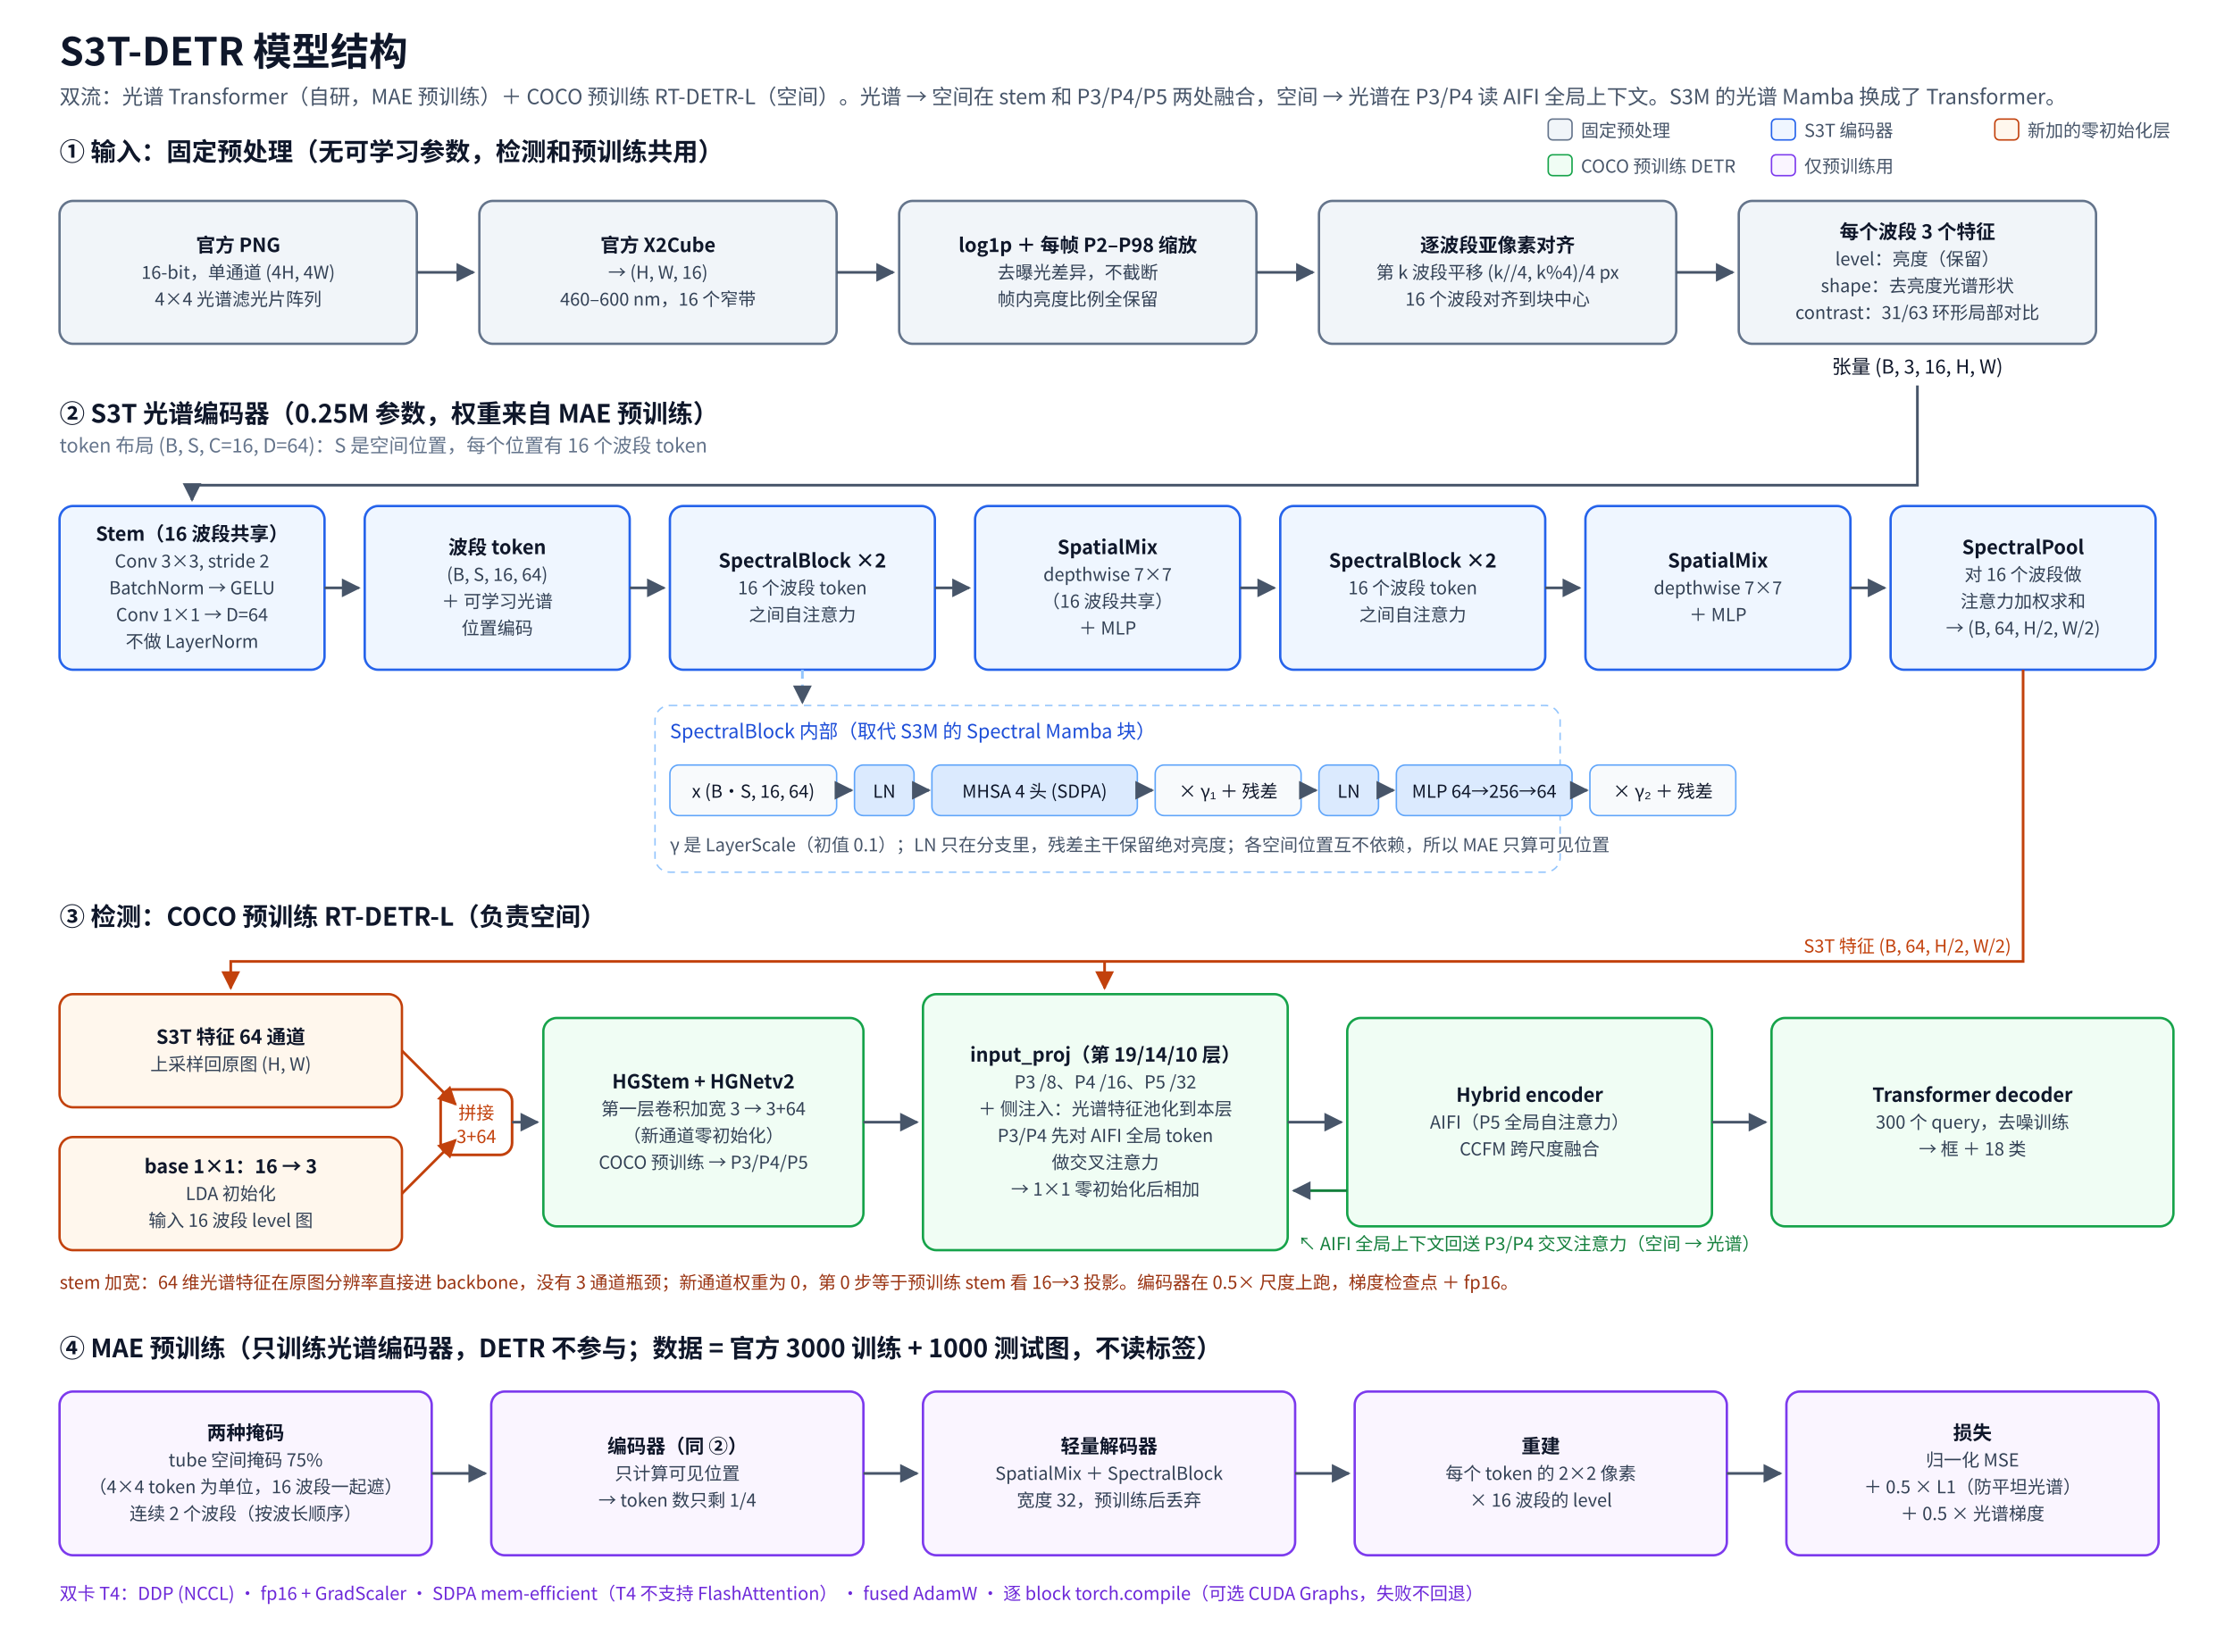
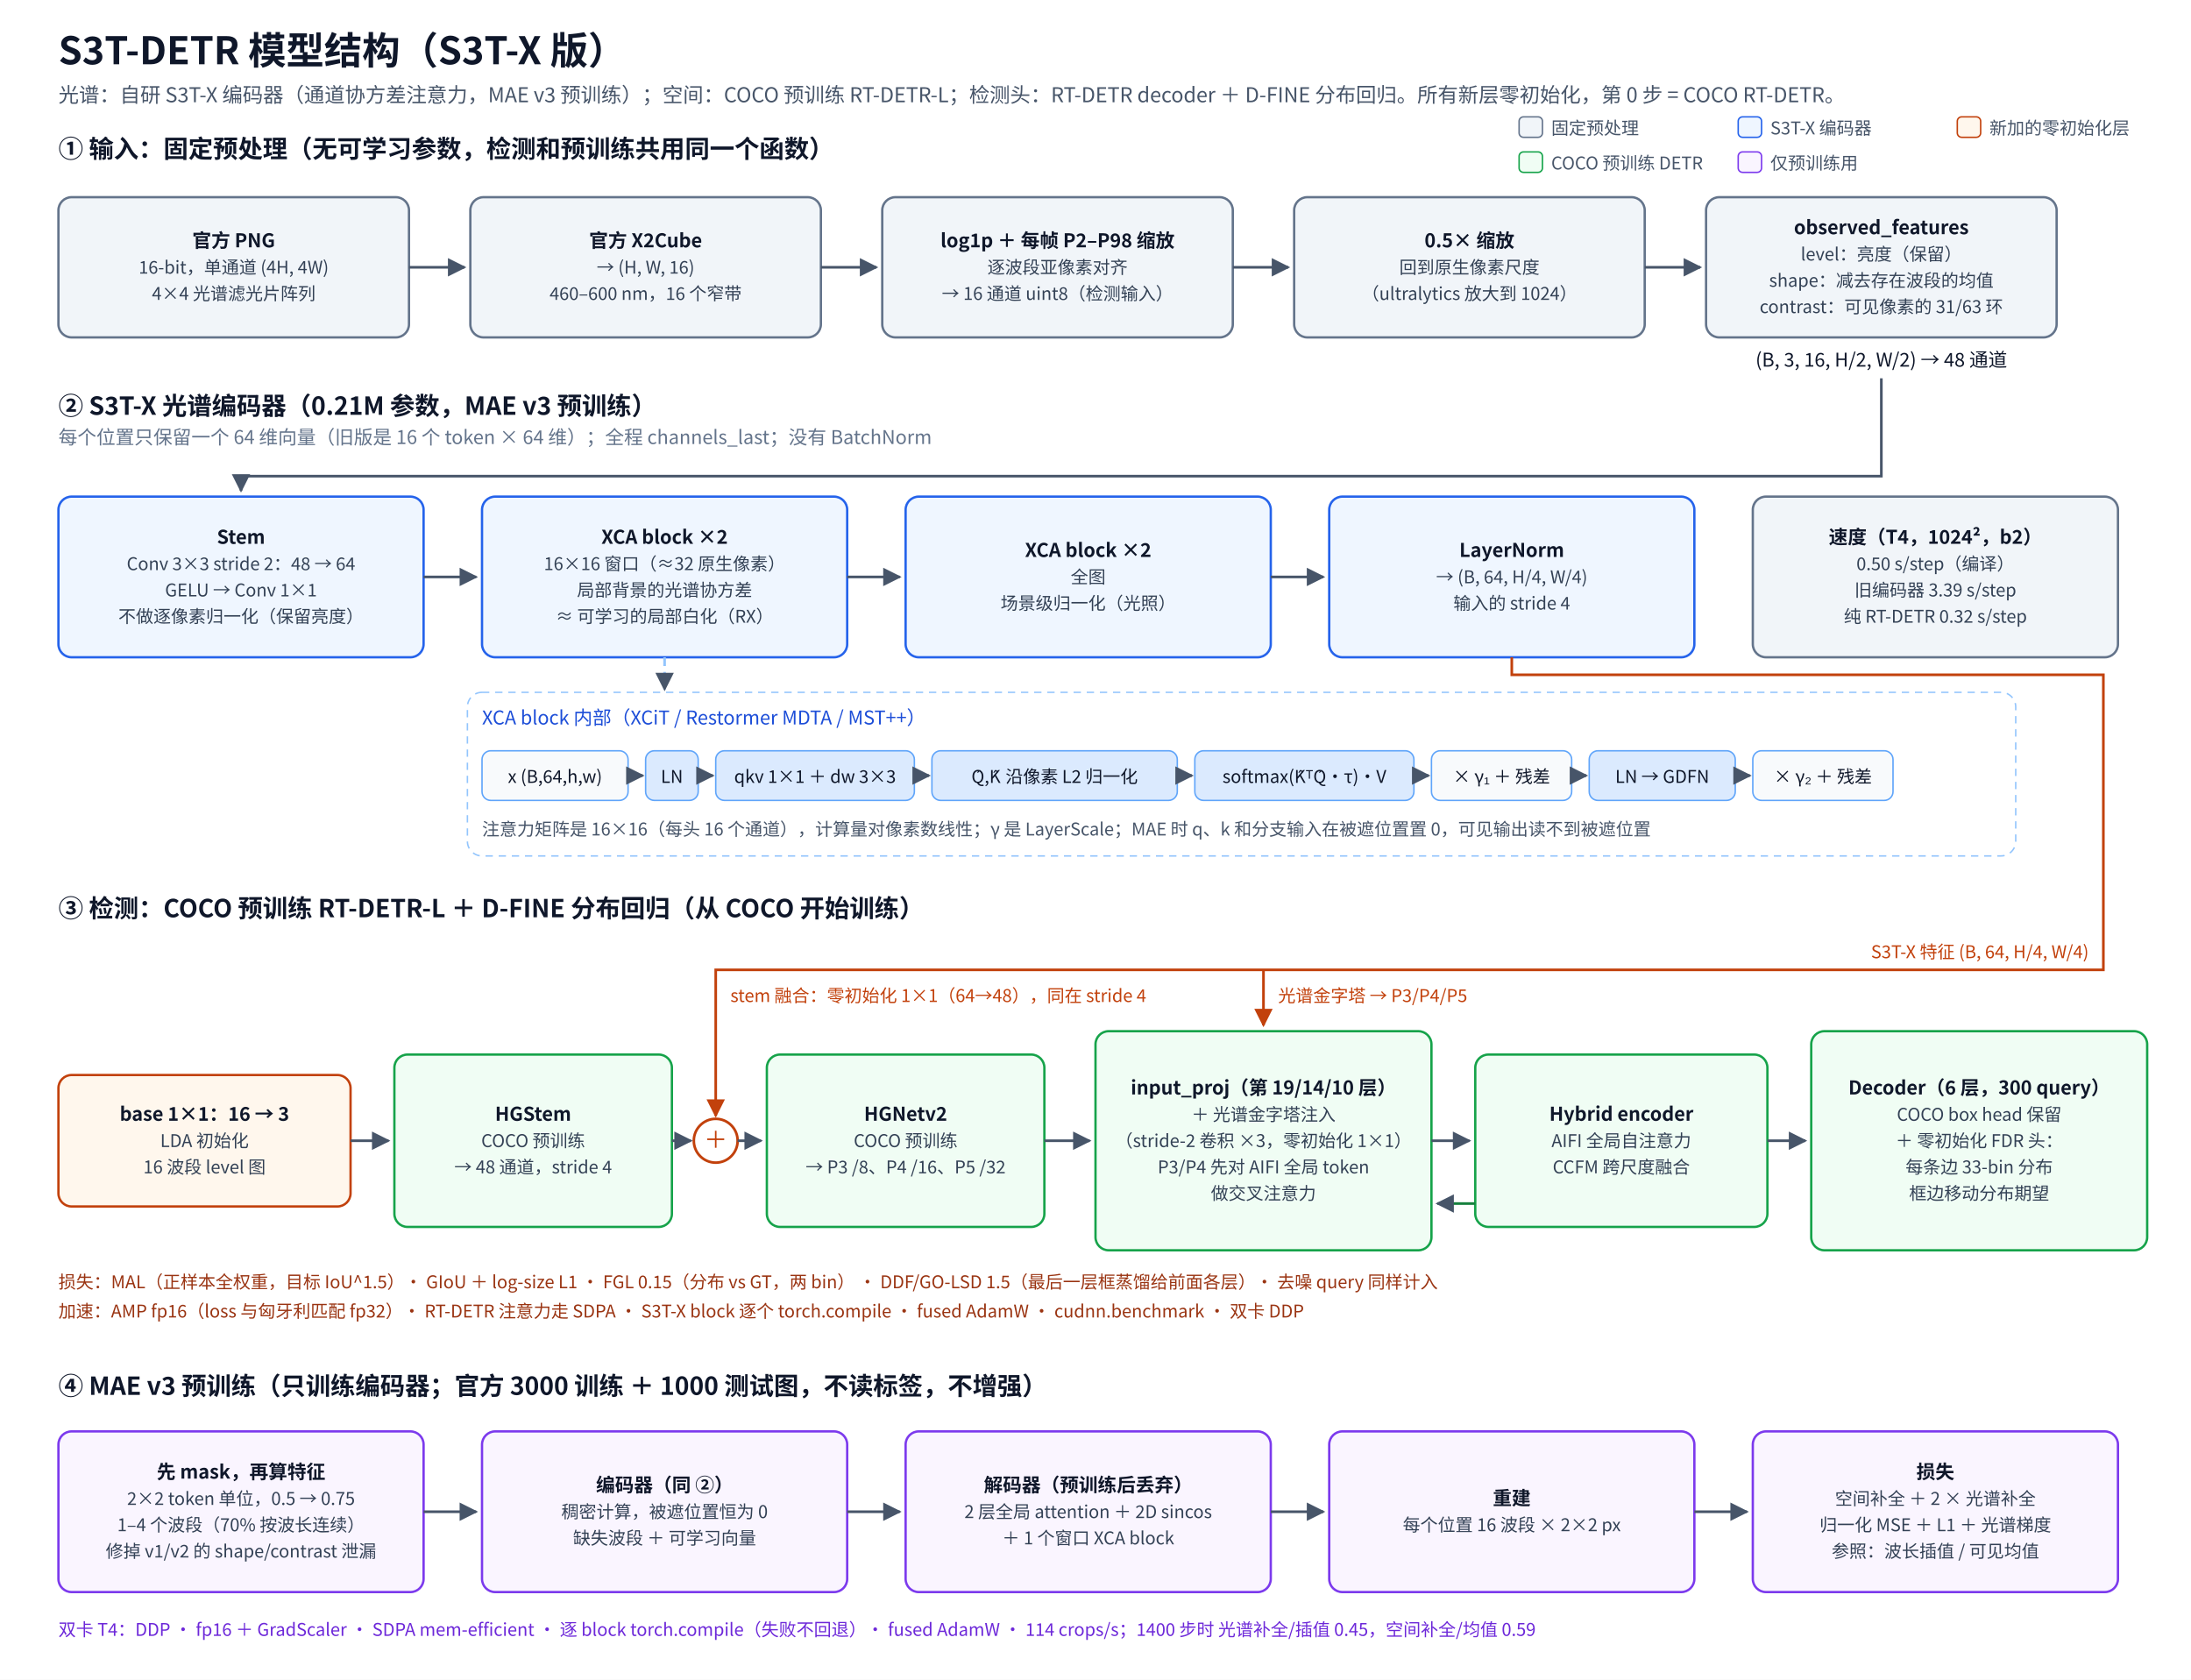
- <svg xmlns="http://www.w3.org/2000/svg" width="1500" height="1110" viewBox="0 0 1500 1110" font-family="PingFang SC, Noto Sans CJK SC, Microsoft YaHei, WenQuanYi Zen Hei, Helvetica, Arial, sans-serif">
+ <svg xmlns="http://www.w3.org/2000/svg" width="1500" height="1150" viewBox="0 0 1500 1150" font-family="PingFang SC, Noto Sans CJK SC, Microsoft YaHei, WenQuanYi Zen Hei, Helvetica, Arial, sans-serif">
  <defs>
    <marker id="a" viewBox="0 0 10 10" refX="9" refY="5" markerWidth="7" markerHeight="7" orient="auto-start-reverse">
      <path d="M0,0 L10,5 L0,10 z" fill="#475569" />
    </marker>
    <marker id="o" viewBox="0 0 10 10" refX="9" refY="5" markerWidth="7" markerHeight="7" orient="auto-start-reverse">
      <path d="M0,0 L10,5 L0,10 z" fill="#c2410c" />
    </marker>
  </defs>
-   <rect width="1500" height="1110" fill="#ffffff" />
-   <text x="40" y="44" font-size="26" font-weight="700" fill="#0f172a" text-anchor="start">S3T-DETR 模型结构</text>
-   <text x="40" y="70" font-size="14" font-weight="400" fill="#475569" text-anchor="start">双流：光谱 Transformer（自研，MAE 预训练）＋ COCO 预训练 RT-DETR-L（空间）。光谱 → 空间在 stem 和 P3/P4/P5 两处融合，空间 → 光谱在 P3/P4 读 AIFI 全局上下文。S3M 的光谱 Mamba 换成了 Transformer。</text>
+   <rect width="1500" height="1150" fill="#ffffff" />
+   <text x="40" y="44" font-size="26" font-weight="700" fill="#0f172a" text-anchor="start">S3T-DETR 模型结构（S3T-X 版）</text>
+   <text x="40" y="70" font-size="14" font-weight="400" fill="#475569" text-anchor="start">光谱：自研 S3T-X 编码器（通道协方差注意力，MAE v3 预训练）；空间：COCO 预训练 RT-DETR-L；检测头：RT-DETR decoder ＋ D-FINE 分布回归。所有新层零初始化，第 0 步 = COCO RT-DETR。</text>
  <rect x="1040" y="80" width="16" height="14" rx="3" fill="#f1f5f9" stroke="#64748b" />
  <text x="1062" y="92" font-size="12" font-weight="400" fill="#475569" text-anchor="start">固定预处理</text>
  <rect x="1190" y="80" width="16" height="14" rx="3" fill="#eff6ff" stroke="#2563eb" />
-   <text x="1212" y="92" font-size="12" font-weight="400" fill="#475569" text-anchor="start">S3T 编码器</text>
+   <text x="1212" y="92" font-size="12" font-weight="400" fill="#475569" text-anchor="start">S3T-X 编码器</text>
  <rect x="1340" y="80" width="16" height="14" rx="3" fill="#fff7ed" stroke="#c2410c" />
  <text x="1362" y="92" font-size="12" font-weight="400" fill="#475569" text-anchor="start">新加的零初始化层</text>
  <rect x="1040" y="104" width="16" height="14" rx="3" fill="#f0fdf4" stroke="#16a34a" />
  <text x="1062" y="116" font-size="12" font-weight="400" fill="#475569" text-anchor="start">COCO 预训练 DETR</text>
  <rect x="1190" y="104" width="16" height="14" rx="3" fill="#faf5ff" stroke="#7c3aed" />
  <text x="1212" y="116" font-size="12" font-weight="400" fill="#475569" text-anchor="start">仅预训练用</text>
-   <text x="40" y="108" font-size="17" font-weight="700" fill="#0f172a" text-anchor="start">① 输入：固定预处理（无可学习参数，检测和预训练共用）</text>
+   <text x="40" y="108" font-size="17" font-weight="700" fill="#0f172a" text-anchor="start">① 输入：固定预处理（无可学习参数，检测和预训练共用同一个函数）</text>
  <rect x="40" y="135" width="240" height="96" rx="9" fill="#f1f5f9" stroke="#64748b" stroke-width="1.6" />
  <text x="160.0" y="169.333" font-size="13" font-weight="700" fill="#0f172a" text-anchor="middle">官方 PNG</text>
  <text x="160.0" y="187.333" font-size="12" font-weight="400" fill="#334155" text-anchor="middle">16-bit，单通道 (4H, 4W)</text>
  <text x="160.0" y="205.333" font-size="12" font-weight="400" fill="#334155" text-anchor="middle">4×4 光谱滤光片阵列</text>
  <rect x="322" y="135" width="240" height="96" rx="9" fill="#f1f5f9" stroke="#64748b" stroke-width="1.6" />
  <text x="442.0" y="169.333" font-size="13" font-weight="700" fill="#0f172a" text-anchor="middle">官方 X2Cube</text>
  <text x="442.0" y="187.333" font-size="12" font-weight="400" fill="#334155" text-anchor="middle">→ (H, W, 16)</text>
  <text x="442.0" y="205.333" font-size="12" font-weight="400" fill="#334155" text-anchor="middle">460–600 nm，16 个窄带</text>
  <line x1="280" y1="183" x2="318" y2="183" stroke="#475569" stroke-width="1.8" marker-end="url(#a)" />
  <rect x="604" y="135" width="240" height="96" rx="9" fill="#f1f5f9" stroke="#64748b" stroke-width="1.6" />
  <text x="724.0" y="169.333" font-size="13" font-weight="700" fill="#0f172a" text-anchor="middle">log1p ＋ 每帧 P2–P98 缩放</text>
-   <text x="724.0" y="187.333" font-size="12" font-weight="400" fill="#334155" text-anchor="middle">去曝光差异，不截断</text>
-   <text x="724.0" y="205.333" font-size="12" font-weight="400" fill="#334155" text-anchor="middle">帧内亮度比例全保留</text>
+   <text x="724.0" y="187.333" font-size="12" font-weight="400" fill="#334155" text-anchor="middle">逐波段亚像素对齐</text>
+   <text x="724.0" y="205.333" font-size="12" font-weight="400" fill="#334155" text-anchor="middle">→ 16 通道 uint8（检测输入）</text>
  <line x1="562" y1="183" x2="600" y2="183" stroke="#475569" stroke-width="1.8" marker-end="url(#a)" />
  <rect x="886" y="135" width="240" height="96" rx="9" fill="#f1f5f9" stroke="#64748b" stroke-width="1.6" />
-   <text x="1006.0" y="169.333" font-size="13" font-weight="700" fill="#0f172a" text-anchor="middle">逐波段亚像素对齐</text>
-   <text x="1006.0" y="187.333" font-size="12" font-weight="400" fill="#334155" text-anchor="middle">第 k 波段平移 (k//4, k%4)/4 px</text>
-   <text x="1006.0" y="205.333" font-size="12" font-weight="400" fill="#334155" text-anchor="middle">16 个波段对齐到块中心</text>
+   <text x="1006.0" y="169.333" font-size="13" font-weight="700" fill="#0f172a" text-anchor="middle">0.5× 缩放</text>
+   <text x="1006.0" y="187.333" font-size="12" font-weight="400" fill="#334155" text-anchor="middle">回到原生像素尺度</text>
+   <text x="1006.0" y="205.333" font-size="12" font-weight="400" fill="#334155" text-anchor="middle">（ultralytics 放大到 1024）</text>
  <line x1="844" y1="183" x2="882" y2="183" stroke="#475569" stroke-width="1.8" marker-end="url(#a)" />
  <rect x="1168" y="135" width="240" height="96" rx="9" fill="#f1f5f9" stroke="#64748b" stroke-width="1.6" />
-   <text x="1288.0" y="160.333" font-size="13" font-weight="700" fill="#0f172a" text-anchor="middle">每个波段 3 个特征</text>
+   <text x="1288.0" y="160.333" font-size="13" font-weight="700" fill="#0f172a" text-anchor="middle">observed_features</text>
  <text x="1288.0" y="178.333" font-size="12" font-weight="400" fill="#334155" text-anchor="middle">level：亮度（保留）</text>
-   <text x="1288.0" y="196.333" font-size="12" font-weight="400" fill="#334155" text-anchor="middle">shape：去亮度光谱形状</text>
-   <text x="1288.0" y="214.333" font-size="12" font-weight="400" fill="#334155" text-anchor="middle">contrast：31/63 环形局部对比</text>
+   <text x="1288.0" y="196.333" font-size="12" font-weight="400" fill="#334155" text-anchor="middle">shape：减去存在波段的均值</text>
+   <text x="1288.0" y="214.333" font-size="12" font-weight="400" fill="#334155" text-anchor="middle">contrast：可见像素的 31/63 环</text>
  <line x1="1126" y1="183" x2="1164" y2="183" stroke="#475569" stroke-width="1.8" marker-end="url(#a)" />
-   <text x="1288.0" y="251" font-size="13" font-weight="400" fill="#0f172a" text-anchor="middle">张量 (B, 3, 16, H, W)</text>
-   <text x="40" y="284" font-size="17" font-weight="700" fill="#0f172a" text-anchor="start">② S3T 光谱编码器（0.25M 参数，权重来自 MAE 预训练）</text>
-   <text x="40" y="304" font-size="13" font-weight="400" fill="#64748b" text-anchor="start">token 布局 (B, S, C=16, D=64)：S 是空间位置，每个位置有 16 个波段 token</text>
-   <rect x="40" y="340" width="178" height="110" rx="9" fill="#eff6ff" stroke="#2563eb" stroke-width="1.6" />
-   <text x="129.0" y="363.333" font-size="13" font-weight="700" fill="#0f172a" text-anchor="middle">Stem（16 波段共享）</text>
-   <text x="129.0" y="381.333" font-size="12" font-weight="400" fill="#334155" text-anchor="middle">Conv 3×3, stride 2</text>
-   <text x="129.0" y="399.333" font-size="12" font-weight="400" fill="#334155" text-anchor="middle">BatchNorm → GELU</text>
-   <text x="129.0" y="417.333" font-size="12" font-weight="400" fill="#334155" text-anchor="middle">Conv 1×1 → D=64</text>
-   <text x="129.0" y="435.333" font-size="12" font-weight="400" fill="#334155" text-anchor="middle">不做 LayerNorm</text>
-   <rect x="245" y="340" width="178" height="110" rx="9" fill="#eff6ff" stroke="#2563eb" stroke-width="1.6" />
-   <text x="334.0" y="372.333" font-size="13" font-weight="700" fill="#0f172a" text-anchor="middle">波段 token</text>
-   <text x="334.0" y="390.333" font-size="12" font-weight="400" fill="#334155" text-anchor="middle">(B, S, 16, 64)</text>
-   <text x="334.0" y="408.333" font-size="12" font-weight="400" fill="#334155" text-anchor="middle">＋ 可学习光谱</text>
-   <text x="334.0" y="426.333" font-size="12" font-weight="400" fill="#334155" text-anchor="middle">位置编码</text>
-   <line x1="218" y1="395" x2="241" y2="395" stroke="#475569" stroke-width="1.8" marker-end="url(#a)" />
-   <rect x="450" y="340" width="178" height="110" rx="9" fill="#eff6ff" stroke="#2563eb" stroke-width="1.6" />
-   <text x="539.0" y="381.333" font-size="13" font-weight="700" fill="#0f172a" text-anchor="middle">SpectralBlock ×2</text>
-   <text x="539.0" y="399.333" font-size="12" font-weight="400" fill="#334155" text-anchor="middle">16 个波段 token</text>
-   <text x="539.0" y="417.333" font-size="12" font-weight="400" fill="#334155" text-anchor="middle">之间自注意力</text>
-   <line x1="423" y1="395" x2="446" y2="395" stroke="#475569" stroke-width="1.8" marker-end="url(#a)" />
-   <rect x="655" y="340" width="178" height="110" rx="9" fill="#eff6ff" stroke="#2563eb" stroke-width="1.6" />
-   <text x="744.0" y="372.333" font-size="13" font-weight="700" fill="#0f172a" text-anchor="middle">SpatialMix</text>
-   <text x="744.0" y="390.333" font-size="12" font-weight="400" fill="#334155" text-anchor="middle">depthwise 7×7</text>
-   <text x="744.0" y="408.333" font-size="12" font-weight="400" fill="#334155" text-anchor="middle">（16 波段共享）</text>
-   <text x="744.0" y="426.333" font-size="12" font-weight="400" fill="#334155" text-anchor="middle">＋ MLP</text>
-   <line x1="628" y1="395" x2="651" y2="395" stroke="#475569" stroke-width="1.8" marker-end="url(#a)" />
-   <rect x="860" y="340" width="178" height="110" rx="9" fill="#eff6ff" stroke="#2563eb" stroke-width="1.6" />
-   <text x="949.0" y="381.333" font-size="13" font-weight="700" fill="#0f172a" text-anchor="middle">SpectralBlock ×2</text>
-   <text x="949.0" y="399.333" font-size="12" font-weight="400" fill="#334155" text-anchor="middle">16 个波段 token</text>
-   <text x="949.0" y="417.333" font-size="12" font-weight="400" fill="#334155" text-anchor="middle">之间自注意力</text>
-   <line x1="833" y1="395" x2="856" y2="395" stroke="#475569" stroke-width="1.8" marker-end="url(#a)" />
-   <rect x="1065" y="340" width="178" height="110" rx="9" fill="#eff6ff" stroke="#2563eb" stroke-width="1.6" />
-   <text x="1154.0" y="381.333" font-size="13" font-weight="700" fill="#0f172a" text-anchor="middle">SpatialMix</text>
-   <text x="1154.0" y="399.333" font-size="12" font-weight="400" fill="#334155" text-anchor="middle">depthwise 7×7</text>
-   <text x="1154.0" y="417.333" font-size="12" font-weight="400" fill="#334155" text-anchor="middle">＋ MLP</text>
-   <line x1="1038" y1="395" x2="1061" y2="395" stroke="#475569" stroke-width="1.8" marker-end="url(#a)" />
-   <rect x="1270" y="340" width="178" height="110" rx="9" fill="#eff6ff" stroke="#2563eb" stroke-width="1.6" />
-   <text x="1359.0" y="372.333" font-size="13" font-weight="700" fill="#0f172a" text-anchor="middle">SpectralPool</text>
-   <text x="1359.0" y="390.333" font-size="12" font-weight="400" fill="#334155" text-anchor="middle">对 16 个波段做</text>
-   <text x="1359.0" y="408.333" font-size="12" font-weight="400" fill="#334155" text-anchor="middle">注意力加权求和</text>
-   <text x="1359.0" y="426.333" font-size="12" font-weight="400" fill="#334155" text-anchor="middle">→ (B, 64, H/2, W/2)</text>
-   <line x1="1243" y1="395" x2="1266" y2="395" stroke="#475569" stroke-width="1.8" marker-end="url(#a)" />
-   <path d="M 1288.0 259 L 1288.0 326 L 129.0 326 L 129.0 336" fill="none" stroke="#475569" stroke-width="1.8" marker-end="url(#a)" />
-   <rect x="440" y="474" width="608" height="112" rx="10" fill="#ffffff" stroke="#93c5fd" stroke-dasharray="5 4" />
-   <text x="450" y="496" font-size="13" font-weight="400" fill="#1d4ed8" text-anchor="start">SpectralBlock 内部（取代 S3M 的 Spectral Mamba 块）</text>
-   <rect x="450" y="514" width="112" height="34" rx="6" fill="#f8fafc" stroke="#60a5fa" />
-   <text x="506.0" y="536" font-size="12" font-weight="400" fill="#0f172a" text-anchor="middle">x (B·S, 16, 64)</text>
-   <line x1="562" y1="531" x2="572" y2="531" stroke="#475569" stroke-width="1.8" marker-end="url(#a)" />
-   <rect x="574" y="514" width="40" height="34" rx="6" fill="#dbeafe" stroke="#60a5fa" />
-   <text x="594.0" y="536" font-size="12" font-weight="400" fill="#0f172a" text-anchor="middle">LN</text>
-   <line x1="614" y1="531" x2="624" y2="531" stroke="#475569" stroke-width="1.8" marker-end="url(#a)" />
-   <rect x="626" y="514" width="138" height="34" rx="6" fill="#dbeafe" stroke="#60a5fa" />
-   <text x="695.0" y="536" font-size="12" font-weight="400" fill="#0f172a" text-anchor="middle">MHSA 4 头 (SDPA)</text>
-   <line x1="764" y1="531" x2="774" y2="531" stroke="#475569" stroke-width="1.8" marker-end="url(#a)" />
-   <rect x="776" y="514" width="98" height="34" rx="6" fill="#f8fafc" stroke="#60a5fa" />
-   <text x="825.0" y="536" font-size="12" font-weight="400" fill="#0f172a" text-anchor="middle">× γ₁ ＋ 残差</text>
-   <line x1="874" y1="531" x2="884" y2="531" stroke="#475569" stroke-width="1.8" marker-end="url(#a)" />
-   <rect x="886" y="514" width="40" height="34" rx="6" fill="#dbeafe" stroke="#60a5fa" />
-   <text x="906.0" y="536" font-size="12" font-weight="400" fill="#0f172a" text-anchor="middle">LN</text>
-   <line x1="926" y1="531" x2="936" y2="531" stroke="#475569" stroke-width="1.8" marker-end="url(#a)" />
-   <rect x="938" y="514" width="118" height="34" rx="6" fill="#dbeafe" stroke="#60a5fa" />
-   <text x="997.0" y="536" font-size="12" font-weight="400" fill="#0f172a" text-anchor="middle">MLP 64→256→64</text>
-   <line x1="1056" y1="531" x2="1066" y2="531" stroke="#475569" stroke-width="1.8" marker-end="url(#a)" />
-   <rect x="1068" y="514" width="98" height="34" rx="6" fill="#f8fafc" stroke="#60a5fa" />
-   <text x="1117.0" y="536" font-size="12" font-weight="400" fill="#0f172a" text-anchor="middle">× γ₂ ＋ 残差</text>
-   <text x="450" y="572" font-size="12" font-weight="400" fill="#475569" text-anchor="start">γ 是 LayerScale（初值 0.1）；LN 只在分支里，残差主干保留绝对亮度；各空间位置互不依赖，所以 MAE 只算可见位置</text>
-   <path d="M 539.0 450 L 539.0 472" fill="none" stroke="#93c5fd" stroke-width="1.8" marker-end="url(#a)" stroke-dasharray="6 4" />
-   <text x="40" y="622" font-size="17" font-weight="700" fill="#0f172a" text-anchor="start">③ 检测：COCO 预训练 RT-DETR-L（负责空间）</text>
-   <rect x="40" y="668" width="230" height="76" rx="9" fill="#fff7ed" stroke="#c2410c" stroke-width="1.6" />
-   <text x="155.0" y="701.333" font-size="13" font-weight="700" fill="#0f172a" text-anchor="middle">S3T 特征 64 通道</text>
-   <text x="155.0" y="719.333" font-size="12" font-weight="400" fill="#334155" text-anchor="middle">上采样回原图 (H, W)</text>
-   <rect x="40" y="764" width="230" height="76" rx="9" fill="#fff7ed" stroke="#c2410c" stroke-width="1.6" />
-   <text x="155.0" y="788.333" font-size="13" font-weight="700" fill="#0f172a" text-anchor="middle">base 1×1：16 → 3</text>
-   <text x="155.0" y="806.333" font-size="12" font-weight="400" fill="#334155" text-anchor="middle">LDA 初始化</text>
-   <text x="155.0" y="824.333" font-size="12" font-weight="400" fill="#334155" text-anchor="middle">输入 16 波段 level 图</text>
-   <rect x="296" y="732" width="48" height="44" rx="8" fill="#fff" stroke="#c2410c" stroke-width="1.8" />
-   <text x="320" y="752" font-size="12" font-weight="400" fill="#c2410c" text-anchor="middle">拼接</text>
-   <text x="320" y="768" font-size="12" font-weight="400" fill="#c2410c" text-anchor="middle">3+64</text>
-   <line x1="270" y1="706" x2="306" y2="742" stroke="#c2410c" stroke-width="1.8" marker-end="url(#o)" />
-   <line x1="270" y1="802" x2="306" y2="766" stroke="#c2410c" stroke-width="1.8" marker-end="url(#o)" />
-   <rect x="365" y="684" width="215" height="140" rx="9" fill="#f0fdf4" stroke="#16a34a" stroke-width="1.6" />
-   <text x="472.5" y="731.333" font-size="13" font-weight="700" fill="#0f172a" text-anchor="middle">HGStem + HGNetv2</text>
-   <text x="472.5" y="749.333" font-size="12" font-weight="400" fill="#334155" text-anchor="middle">第一层卷积加宽 3 → 3+64</text>
-   <text x="472.5" y="767.333" font-size="12" font-weight="400" fill="#334155" text-anchor="middle">（新通道零初始化）</text>
-   <text x="472.5" y="785.333" font-size="12" font-weight="400" fill="#334155" text-anchor="middle">COCO 预训练 → P3/P4/P5</text>
-   <line x1="344" y1="754" x2="361" y2="754" stroke="#475569" stroke-width="1.8" marker-end="url(#a)" />
-   <rect x="620" y="668" width="245" height="172" rx="9" fill="#f0fdf4" stroke="#16a34a" stroke-width="1.6" />
-   <text x="742.5" y="713.333" font-size="13" font-weight="700" fill="#0f172a" text-anchor="middle">input_proj（第 19/14/10 层）</text>
-   <text x="742.5" y="731.333" font-size="12" font-weight="400" fill="#334155" text-anchor="middle">P3 /8、P4 /16、P5 /32</text>
-   <text x="742.5" y="749.333" font-size="12" font-weight="400" fill="#334155" text-anchor="middle">＋ 侧注入：光谱特征池化到本层</text>
-   <text x="742.5" y="767.333" font-size="12" font-weight="400" fill="#334155" text-anchor="middle">P3/P4 先对 AIFI 全局 token</text>
-   <text x="742.5" y="785.333" font-size="12" font-weight="400" fill="#334155" text-anchor="middle">做交叉注意力</text>
-   <text x="742.5" y="803.333" font-size="12" font-weight="400" fill="#334155" text-anchor="middle">→ 1×1 零初始化后相加</text>
-   <line x1="580" y1="754" x2="616" y2="754" stroke="#475569" stroke-width="1.8" marker-end="url(#a)" />
-   <rect x="905" y="684" width="245" height="140" rx="9" fill="#f0fdf4" stroke="#16a34a" stroke-width="1.6" />
-   <text x="1027.5" y="740.333" font-size="13" font-weight="700" fill="#0f172a" text-anchor="middle">Hybrid encoder</text>
-   <text x="1027.5" y="758.333" font-size="12" font-weight="400" fill="#334155" text-anchor="middle">AIFI（P5 全局自注意力）</text>
-   <text x="1027.5" y="776.333" font-size="12" font-weight="400" fill="#334155" text-anchor="middle">CCFM 跨尺度融合</text>
-   <path d="M 905 800 L 869 800" fill="none" stroke="#15803d" stroke-width="1.8" marker-end="url(#a)" />
-   <text x="872" y="840" font-size="12" font-weight="400" fill="#15803d" text-anchor="start">↖ AIFI 全局上下文回送 P3/P4 交叉注意力（空间 → 光谱）</text>
-   <line x1="865" y1="754" x2="901" y2="754" stroke="#475569" stroke-width="1.8" marker-end="url(#a)" />
-   <rect x="1190" y="684" width="270" height="140" rx="9" fill="#f0fdf4" stroke="#16a34a" stroke-width="1.6" />
-   <text x="1325.0" y="740.333" font-size="13" font-weight="700" fill="#0f172a" text-anchor="middle">Transformer decoder</text>
-   <text x="1325.0" y="758.333" font-size="12" font-weight="400" fill="#334155" text-anchor="middle">300 个 query，去噪训练</text>
-   <text x="1325.0" y="776.333" font-size="12" font-weight="400" fill="#334155" text-anchor="middle">→ 框 ＋ 18 类</text>
-   <line x1="1150" y1="754" x2="1186" y2="754" stroke="#475569" stroke-width="1.8" marker-end="url(#a)" />
-   <path d="M 1359.0 450 L 1359.0 646 L 155 646 L 155 664" fill="none" stroke="#c2410c" stroke-width="1.8" marker-end="url(#o)" />
-   <path d="M 742 646 L 742 664" fill="none" stroke="#c2410c" stroke-width="1.8" marker-end="url(#o)" />
-   <text x="1351.0" y="640" font-size="12" font-weight="400" fill="#c2410c" text-anchor="end">S3T 特征 (B, 64, H/2, W/2)</text>
-   <text x="40" y="866" font-size="12" font-weight="400" fill="#9a3412" text-anchor="start">stem 加宽：64 维光谱特征在原图分辨率直接进 backbone，没有 3 通道瓶颈；新通道权重为 0，第 0 步等于预训练 stem 看 16→3 投影。编码器在 0.5× 尺度上跑，梯度检查点 ＋ fp16。</text>
-   <text x="40" y="912" font-size="17" font-weight="700" fill="#0f172a" text-anchor="start">④ MAE 预训练（只训练光谱编码器，DETR 不参与；数据 = 官方 3000 训练 + 1000 测试图，不读标签）</text>
-   <rect x="40" y="935" width="250" height="110" rx="9" fill="#faf5ff" stroke="#7c3aed" stroke-width="1.6" />
-   <text x="165.0" y="967.333" font-size="13" font-weight="700" fill="#0f172a" text-anchor="middle">两种掩码</text>
-   <text x="165.0" y="985.333" font-size="12" font-weight="400" fill="#334155" text-anchor="middle">tube 空间掩码 75%</text>
-   <text x="165.0" y="1003.333" font-size="12" font-weight="400" fill="#334155" text-anchor="middle">（4×4 token 为单位，16 波段一起遮）</text>
-   <text x="165.0" y="1021.333" font-size="12" font-weight="400" fill="#334155" text-anchor="middle">连续 2 个波段（按波长顺序）</text>
-   <rect x="330" y="935" width="250" height="110" rx="9" fill="#faf5ff" stroke="#7c3aed" stroke-width="1.6" />
-   <text x="455.0" y="976.333" font-size="13" font-weight="700" fill="#0f172a" text-anchor="middle">编码器（同 ②）</text>
-   <text x="455.0" y="994.333" font-size="12" font-weight="400" fill="#334155" text-anchor="middle">只计算可见位置</text>
-   <text x="455.0" y="1012.333" font-size="12" font-weight="400" fill="#334155" text-anchor="middle">→ token 数只剩 1/4</text>
-   <line x1="290" y1="990" x2="326" y2="990" stroke="#475569" stroke-width="1.8" marker-end="url(#a)" />
-   <rect x="620" y="935" width="250" height="110" rx="9" fill="#faf5ff" stroke="#7c3aed" stroke-width="1.6" />
-   <text x="745.0" y="976.333" font-size="13" font-weight="700" fill="#0f172a" text-anchor="middle">轻量解码器</text>
-   <text x="745.0" y="994.333" font-size="12" font-weight="400" fill="#334155" text-anchor="middle">SpatialMix ＋ SpectralBlock</text>
-   <text x="745.0" y="1012.333" font-size="12" font-weight="400" fill="#334155" text-anchor="middle">宽度 32，预训练后丢弃</text>
-   <line x1="580" y1="990" x2="616" y2="990" stroke="#475569" stroke-width="1.8" marker-end="url(#a)" />
-   <rect x="910" y="935" width="250" height="110" rx="9" fill="#faf5ff" stroke="#7c3aed" stroke-width="1.6" />
-   <text x="1035.0" y="976.333" font-size="13" font-weight="700" fill="#0f172a" text-anchor="middle">重建</text>
-   <text x="1035.0" y="994.333" font-size="12" font-weight="400" fill="#334155" text-anchor="middle">每个 token 的 2×2 像素</text>
-   <text x="1035.0" y="1012.333" font-size="12" font-weight="400" fill="#334155" text-anchor="middle">× 16 波段的 level</text>
-   <line x1="870" y1="990" x2="906" y2="990" stroke="#475569" stroke-width="1.8" marker-end="url(#a)" />
-   <rect x="1200" y="935" width="250" height="110" rx="9" fill="#faf5ff" stroke="#7c3aed" stroke-width="1.6" />
-   <text x="1325.0" y="967.333" font-size="13" font-weight="700" fill="#0f172a" text-anchor="middle">损失</text>
-   <text x="1325.0" y="985.333" font-size="12" font-weight="400" fill="#334155" text-anchor="middle">归一化 MSE</text>
-   <text x="1325.0" y="1003.333" font-size="12" font-weight="400" fill="#334155" text-anchor="middle">＋ 0.5 × L1（防平坦光谱）</text>
-   <text x="1325.0" y="1021.333" font-size="12" font-weight="400" fill="#334155" text-anchor="middle">＋ 0.5 × 光谱梯度</text>
-   <line x1="1160" y1="990" x2="1196" y2="990" stroke="#475569" stroke-width="1.8" marker-end="url(#a)" />
-   <text x="40" y="1075" font-size="12" font-weight="400" fill="#6d28d9" text-anchor="start">双卡 T4：DDP (NCCL) · fp16 + GradScaler · SDPA mem-efficient（T4 不支持 FlashAttention） · fused AdamW · 逐 block torch.compile（可选 CUDA Graphs，失败不回退）</text>
+   <text x="1288.0" y="251" font-size="13" font-weight="400" fill="#0f172a" text-anchor="middle">(B, 3, 16, H/2, W/2) → 48 通道</text>
+   <text x="40" y="284" font-size="17" font-weight="700" fill="#0f172a" text-anchor="start">② S3T-X 光谱编码器（0.21M 参数，MAE v3 预训练）</text>
+   <text x="40" y="304" font-size="13" font-weight="400" fill="#64748b" text-anchor="start">每个位置只保留一个 64 维向量（旧版是 16 个 token × 64 维）；全程 channels_last；没有 BatchNorm</text>
+   <rect x="40" y="340" width="250" height="110" rx="9" fill="#eff6ff" stroke="#2563eb" stroke-width="1.6" />
+   <text x="165.0" y="372.333" font-size="13" font-weight="700" fill="#0f172a" text-anchor="middle">Stem</text>
+   <text x="165.0" y="390.333" font-size="12" font-weight="400" fill="#334155" text-anchor="middle">Conv 3×3 stride 2：48 → 64</text>
+   <text x="165.0" y="408.333" font-size="12" font-weight="400" fill="#334155" text-anchor="middle">GELU → Conv 1×1</text>
+   <text x="165.0" y="426.333" font-size="12" font-weight="400" fill="#334155" text-anchor="middle">不做逐像素归一化（保留亮度）</text>
+   <rect x="330" y="340" width="250" height="110" rx="9" fill="#eff6ff" stroke="#2563eb" stroke-width="1.6" />
+   <text x="455.0" y="372.333" font-size="13" font-weight="700" fill="#0f172a" text-anchor="middle">XCA block ×2</text>
+   <text x="455.0" y="390.333" font-size="12" font-weight="400" fill="#334155" text-anchor="middle">16×16 窗口（≈32 原生像素）</text>
+   <text x="455.0" y="408.333" font-size="12" font-weight="400" fill="#334155" text-anchor="middle">局部背景的光谱协方差</text>
+   <text x="455.0" y="426.333" font-size="12" font-weight="400" fill="#334155" text-anchor="middle">≈ 可学习的局部白化（RX）</text>
+   <line x1="290" y1="395" x2="326" y2="395" stroke="#475569" stroke-width="1.8" marker-end="url(#a)" />
+   <rect x="620" y="340" width="250" height="110" rx="9" fill="#eff6ff" stroke="#2563eb" stroke-width="1.6" />
+   <text x="745.0" y="381.333" font-size="13" font-weight="700" fill="#0f172a" text-anchor="middle">XCA block ×2</text>
+   <text x="745.0" y="399.333" font-size="12" font-weight="400" fill="#334155" text-anchor="middle">全图</text>
+   <text x="745.0" y="417.333" font-size="12" font-weight="400" fill="#334155" text-anchor="middle">场景级归一化（光照）</text>
+   <line x1="580" y1="395" x2="616" y2="395" stroke="#475569" stroke-width="1.8" marker-end="url(#a)" />
+   <rect x="910" y="340" width="250" height="110" rx="9" fill="#eff6ff" stroke="#2563eb" stroke-width="1.6" />
+   <text x="1035.0" y="381.333" font-size="13" font-weight="700" fill="#0f172a" text-anchor="middle">LayerNorm</text>
+   <text x="1035.0" y="399.333" font-size="12" font-weight="400" fill="#334155" text-anchor="middle">→ (B, 64, H/4, W/4)</text>
+   <text x="1035.0" y="417.333" font-size="12" font-weight="400" fill="#334155" text-anchor="middle">输入的 stride 4</text>
+   <line x1="870" y1="395" x2="906" y2="395" stroke="#475569" stroke-width="1.8" marker-end="url(#a)" />
+   <rect x="1200" y="340" width="250" height="110" rx="9" fill="#f1f5f9" stroke="#64748b" stroke-width="1.6" />
+   <text x="1325.0" y="372.333" font-size="13" font-weight="700" fill="#0f172a" text-anchor="middle">速度（T4，1024²，b2）</text>
+   <text x="1325.0" y="390.333" font-size="12" font-weight="400" fill="#334155" text-anchor="middle">0.50 s/step（编译）</text>
+   <text x="1325.0" y="408.333" font-size="12" font-weight="400" fill="#334155" text-anchor="middle">旧编码器 3.39 s/step</text>
+   <text x="1325.0" y="426.333" font-size="12" font-weight="400" fill="#334155" text-anchor="middle">纯 RT-DETR 0.32 s/step</text>
+   <path d="M 1288.0 259 L 1288.0 326 L 165.0 326 L 165.0 336" fill="none" stroke="#475569" stroke-width="1.8" marker-end="url(#a)" />
+   <rect x="320" y="474" width="1060" height="112" rx="10" fill="#ffffff" stroke="#93c5fd" stroke-dasharray="5 4" />
+   <text x="330" y="496" font-size="13" font-weight="400" fill="#1d4ed8" text-anchor="start">XCA block 内部（XCiT / Restormer MDTA / MST++）</text>
+   <rect x="330" y="514" width="100" height="34" rx="6" fill="#f8fafc" stroke="#60a5fa" />
+   <text x="380.0" y="536" font-size="12" font-weight="400" fill="#0f172a" text-anchor="middle">x (B,64,h,w)</text>
+   <line x1="430" y1="531" x2="440" y2="531" stroke="#475569" stroke-width="1.8" marker-end="url(#a)" />
+   <rect x="442" y="514" width="36" height="34" rx="6" fill="#dbeafe" stroke="#60a5fa" />
+   <text x="460.0" y="536" font-size="12" font-weight="400" fill="#0f172a" text-anchor="middle">LN</text>
+   <line x1="478" y1="531" x2="488" y2="531" stroke="#475569" stroke-width="1.8" marker-end="url(#a)" />
+   <rect x="490" y="514" width="136" height="34" rx="6" fill="#dbeafe" stroke="#60a5fa" />
+   <text x="558.0" y="536" font-size="12" font-weight="400" fill="#0f172a" text-anchor="middle">qkv 1×1 ＋ dw 3×3</text>
+   <line x1="626" y1="531" x2="636" y2="531" stroke="#475569" stroke-width="1.8" marker-end="url(#a)" />
+   <rect x="638" y="514" width="168" height="34" rx="6" fill="#dbeafe" stroke="#60a5fa" />
+   <text x="722.0" y="536" font-size="12" font-weight="400" fill="#0f172a" text-anchor="middle">Q̂,K̂ 沿像素 L2 归一化</text>
+   <line x1="806" y1="531" x2="816" y2="531" stroke="#475569" stroke-width="1.8" marker-end="url(#a)" />
+   <rect x="818" y="514" width="150" height="34" rx="6" fill="#dbeafe" stroke="#60a5fa" />
+   <text x="893.0" y="536" font-size="12" font-weight="400" fill="#0f172a" text-anchor="middle">softmax(K̂ᵀQ̂·τ)·V</text>
+   <line x1="968" y1="531" x2="978" y2="531" stroke="#475569" stroke-width="1.8" marker-end="url(#a)" />
+   <rect x="980" y="514" width="96" height="34" rx="6" fill="#f8fafc" stroke="#60a5fa" />
+   <text x="1028.0" y="536" font-size="12" font-weight="400" fill="#0f172a" text-anchor="middle">× γ₁ ＋ 残差</text>
+   <line x1="1076" y1="531" x2="1086" y2="531" stroke="#475569" stroke-width="1.8" marker-end="url(#a)" />
+   <rect x="1088" y="514" width="100" height="34" rx="6" fill="#dbeafe" stroke="#60a5fa" />
+   <text x="1138.0" y="536" font-size="12" font-weight="400" fill="#0f172a" text-anchor="middle">LN → GDFN</text>
+   <line x1="1188" y1="531" x2="1198" y2="531" stroke="#475569" stroke-width="1.8" marker-end="url(#a)" />
+   <rect x="1200" y="514" width="96" height="34" rx="6" fill="#f8fafc" stroke="#60a5fa" />
+   <text x="1248.0" y="536" font-size="12" font-weight="400" fill="#0f172a" text-anchor="middle">× γ₂ ＋ 残差</text>
+   <text x="330" y="572" font-size="12" font-weight="400" fill="#475569" text-anchor="start">注意力矩阵是 16×16（每头 16 个通道），计算量对像素数线性；γ 是 LayerScale；MAE 时 q、k 和分支输入在被遮位置置 0，可见输出读不到被遮位置</text>
+   <path d="M 455.0 450 L 455.0 472" fill="none" stroke="#93c5fd" stroke-width="1.8" marker-end="url(#a)" stroke-dasharray="6 4" />
+   <text x="40" y="628" font-size="17" font-weight="700" fill="#0f172a" text-anchor="start">③ 检测：COCO 预训练 RT-DETR-L ＋ D-FINE 分布回归（从 COCO 开始训练）</text>
+   <rect x="40" y="736" width="200" height="90" rx="9" fill="#fff7ed" stroke="#c2410c" stroke-width="1.6" />
+   <text x="140.0" y="767.333" font-size="13" font-weight="700" fill="#0f172a" text-anchor="middle">base 1×1：16 → 3</text>
+   <text x="140.0" y="785.333" font-size="12" font-weight="400" fill="#334155" text-anchor="middle">LDA 初始化</text>
+   <text x="140.0" y="803.333" font-size="12" font-weight="400" fill="#334155" text-anchor="middle">16 波段 level 图</text>
+   <rect x="270" y="722" width="190" height="118" rx="9" fill="#f0fdf4" stroke="#16a34a" stroke-width="1.6" />
+   <text x="365.0" y="767.333" font-size="13" font-weight="700" fill="#0f172a" text-anchor="middle">HGStem</text>
+   <text x="365.0" y="785.333" font-size="12" font-weight="400" fill="#334155" text-anchor="middle">COCO 预训练</text>
+   <text x="365.0" y="803.333" font-size="12" font-weight="400" fill="#334155" text-anchor="middle">→ 48 通道，stride 4</text>
+   <line x1="240" y1="781" x2="266" y2="781" stroke="#475569" stroke-width="1.8" marker-end="url(#a)" />
+   <circle cx="490" cy="781" r="15" fill="#fff" stroke="#c2410c" stroke-width="1.8" />
+   <text x="490" y="786" font-size="16" font-weight="400" fill="#c2410c" text-anchor="middle">＋</text>
+   <line x1="460" y1="781" x2="473" y2="781" stroke="#475569" stroke-width="1.8" marker-end="url(#a)" />
+   <rect x="525" y="722" width="190" height="118" rx="9" fill="#f0fdf4" stroke="#16a34a" stroke-width="1.6" />
+   <text x="620.0" y="767.333" font-size="13" font-weight="700" fill="#0f172a" text-anchor="middle">HGNetv2</text>
+   <text x="620.0" y="785.333" font-size="12" font-weight="400" fill="#334155" text-anchor="middle">COCO 预训练</text>
+   <text x="620.0" y="803.333" font-size="12" font-weight="400" fill="#334155" text-anchor="middle">→ P3 /8、P4 /16、P5 /32</text>
+   <line x1="505" y1="781" x2="521" y2="781" stroke="#475569" stroke-width="1.8" marker-end="url(#a)" />
+   <rect x="750" y="706" width="230" height="150" rx="9" fill="#f0fdf4" stroke="#16a34a" stroke-width="1.6" />
+   <text x="865.0" y="749.333" font-size="13" font-weight="700" fill="#0f172a" text-anchor="middle">input_proj（第 19/14/10 层）</text>
+   <text x="865.0" y="767.333" font-size="12" font-weight="400" fill="#334155" text-anchor="middle">＋ 光谱金字塔注入</text>
+   <text x="865.0" y="785.333" font-size="12" font-weight="400" fill="#334155" text-anchor="middle">（stride-2 卷积 ×3，零初始化 1×1）</text>
+   <text x="865.0" y="803.333" font-size="12" font-weight="400" fill="#334155" text-anchor="middle">P3/P4 先对 AIFI 全局 token</text>
+   <text x="865.0" y="821.333" font-size="12" font-weight="400" fill="#334155" text-anchor="middle">做交叉注意力</text>
+   <line x1="715" y1="781" x2="746" y2="781" stroke="#475569" stroke-width="1.8" marker-end="url(#a)" />
+   <rect x="1010" y="722" width="200" height="118" rx="9" fill="#f0fdf4" stroke="#16a34a" stroke-width="1.6" />
+   <text x="1110.0" y="767.333" font-size="13" font-weight="700" fill="#0f172a" text-anchor="middle">Hybrid encoder</text>
+   <text x="1110.0" y="785.333" font-size="12" font-weight="400" fill="#334155" text-anchor="middle">AIFI 全局自注意力</text>
+   <text x="1110.0" y="803.333" font-size="12" font-weight="400" fill="#334155" text-anchor="middle">CCFM 跨尺度融合</text>
+   <line x1="980" y1="781" x2="1006" y2="781" stroke="#475569" stroke-width="1.8" marker-end="url(#a)" />
+   <path d="M 1010 824 L 984 824" fill="none" stroke="#15803d" stroke-width="1.8" marker-end="url(#a)" />
+   <rect x="1240" y="706" width="230" height="150" rx="9" fill="#f0fdf4" stroke="#16a34a" stroke-width="1.6" />
+   <text x="1355.0" y="749.333" font-size="13" font-weight="700" fill="#0f172a" text-anchor="middle">Decoder（6 层，300 query）</text>
+   <text x="1355.0" y="767.333" font-size="12" font-weight="400" fill="#334155" text-anchor="middle">COCO box head 保留</text>
+   <text x="1355.0" y="785.333" font-size="12" font-weight="400" fill="#334155" text-anchor="middle">＋ 零初始化 FDR 头：</text>
+   <text x="1355.0" y="803.333" font-size="12" font-weight="400" fill="#334155" text-anchor="middle">每条边 33-bin 分布</text>
+   <text x="1355.0" y="821.333" font-size="12" font-weight="400" fill="#334155" text-anchor="middle">框边移动分布期望</text>
+   <line x1="1210" y1="781" x2="1236" y2="781" stroke="#475569" stroke-width="1.8" marker-end="url(#a)" />
+   <path d="M 1035.0 450 L 1035.0 462 L 1440 462 L 1440 664 L 490 664 L 490 764" fill="none" stroke="#c2410c" stroke-width="1.8" marker-end="url(#o)" />
+   <path d="M 865 664 L 865 702" fill="none" stroke="#c2410c" stroke-width="1.8" marker-end="url(#o)" />
+   <text x="500" y="686" font-size="12" font-weight="400" fill="#c2410c" text-anchor="start">stem 融合：零初始化 1×1（64→48），同在 stride 4</text>
+   <text x="875" y="686" font-size="12" font-weight="400" fill="#c2410c" text-anchor="start">光谱金字塔 → P3/P4/P5</text>
+   <text x="1430" y="656" font-size="12" font-weight="400" fill="#c2410c" text-anchor="end">S3T-X 特征 (B, 64, H/4, W/4)</text>
+   <text x="40" y="882" font-size="12" font-weight="400" fill="#9a3412" text-anchor="start">损失：MAL（正样本全权重，目标 IoU^1.5）· GIoU ＋ log-size L1 · FGL 0.15（分布 vs GT，两 bin） · DDF/GO-LSD 1.5（最后一层框蒸馏给前面各层）· 去噪 query 同样计入</text>
+   <text x="40" y="902" font-size="12" font-weight="400" fill="#9a3412" text-anchor="start">加速：AMP fp16（loss 与匈牙利匹配 fp32）· RT-DETR 注意力走 SDPA · S3T-X block 逐个 torch.compile · fused AdamW · cudnn.benchmark · 双卡 DDP</text>
+   <text x="40" y="955" font-size="17" font-weight="700" fill="#0f172a" text-anchor="start">④ MAE v3 预训练（只训练编码器；官方 3000 训练 ＋ 1000 测试图，不读标签，不增强）</text>
+   <rect x="40" y="980" width="250" height="110" rx="9" fill="#faf5ff" stroke="#7c3aed" stroke-width="1.6" />
+   <text x="165.0" y="1012.333" font-size="13" font-weight="700" fill="#0f172a" text-anchor="middle">先 mask，再算特征</text>
+   <text x="165.0" y="1030.333" font-size="12" font-weight="400" fill="#334155" text-anchor="middle">2×2 token 单位，0.5 → 0.75</text>
+   <text x="165.0" y="1048.333" font-size="12" font-weight="400" fill="#334155" text-anchor="middle">1–4 个波段（70% 按波长连续）</text>
+   <text x="165.0" y="1066.333" font-size="12" font-weight="400" fill="#334155" text-anchor="middle">修掉 v1/v2 的 shape/contrast 泄漏</text>
+   <rect x="330" y="980" width="250" height="110" rx="9" fill="#faf5ff" stroke="#7c3aed" stroke-width="1.6" />
+   <text x="455.0" y="1021.333" font-size="13" font-weight="700" fill="#0f172a" text-anchor="middle">编码器（同 ②）</text>
+   <text x="455.0" y="1039.333" font-size="12" font-weight="400" fill="#334155" text-anchor="middle">稠密计算，被遮位置恒为 0</text>
+   <text x="455.0" y="1057.333" font-size="12" font-weight="400" fill="#334155" text-anchor="middle">缺失波段 ＋ 可学习向量</text>
+   <line x1="290" y1="1035" x2="326" y2="1035" stroke="#475569" stroke-width="1.8" marker-end="url(#a)" />
+   <rect x="620" y="980" width="250" height="110" rx="9" fill="#faf5ff" stroke="#7c3aed" stroke-width="1.6" />
+   <text x="745.0" y="1021.333" font-size="13" font-weight="700" fill="#0f172a" text-anchor="middle">解码器（预训练后丢弃）</text>
+   <text x="745.0" y="1039.333" font-size="12" font-weight="400" fill="#334155" text-anchor="middle">2 层全局 attention ＋ 2D sincos</text>
+   <text x="745.0" y="1057.333" font-size="12" font-weight="400" fill="#334155" text-anchor="middle">＋ 1 个窗口 XCA block</text>
+   <line x1="580" y1="1035" x2="616" y2="1035" stroke="#475569" stroke-width="1.8" marker-end="url(#a)" />
+   <rect x="910" y="980" width="250" height="110" rx="9" fill="#faf5ff" stroke="#7c3aed" stroke-width="1.6" />
+   <text x="1035.0" y="1030.333" font-size="13" font-weight="700" fill="#0f172a" text-anchor="middle">重建</text>
+   <text x="1035.0" y="1048.333" font-size="12" font-weight="400" fill="#334155" text-anchor="middle">每个位置 16 波段 × 2×2 px</text>
+   <line x1="870" y1="1035" x2="906" y2="1035" stroke="#475569" stroke-width="1.8" marker-end="url(#a)" />
+   <rect x="1200" y="980" width="250" height="110" rx="9" fill="#faf5ff" stroke="#7c3aed" stroke-width="1.6" />
+   <text x="1325.0" y="1012.333" font-size="13" font-weight="700" fill="#0f172a" text-anchor="middle">损失</text>
+   <text x="1325.0" y="1030.333" font-size="12" font-weight="400" fill="#334155" text-anchor="middle">空间补全 ＋ 2 × 光谱补全</text>
+   <text x="1325.0" y="1048.333" font-size="12" font-weight="400" fill="#334155" text-anchor="middle">归一化 MSE ＋ L1 ＋ 光谱梯度</text>
+   <text x="1325.0" y="1066.333" font-size="12" font-weight="400" fill="#334155" text-anchor="middle">参照：波长插值 / 可见均值</text>
+   <line x1="1160" y1="1035" x2="1196" y2="1035" stroke="#475569" stroke-width="1.8" marker-end="url(#a)" />
+   <text x="40" y="1120" font-size="12" font-weight="400" fill="#6d28d9" text-anchor="start">双卡 T4：DDP · fp16 ＋ GradScaler · SDPA mem-efficient · 逐 block torch.compile（失败不回退）· fused AdamW · 114 crops/s；1400 步时 光谱补全/插值 0.45，空间补全/均值 0.59</text>
</svg>
